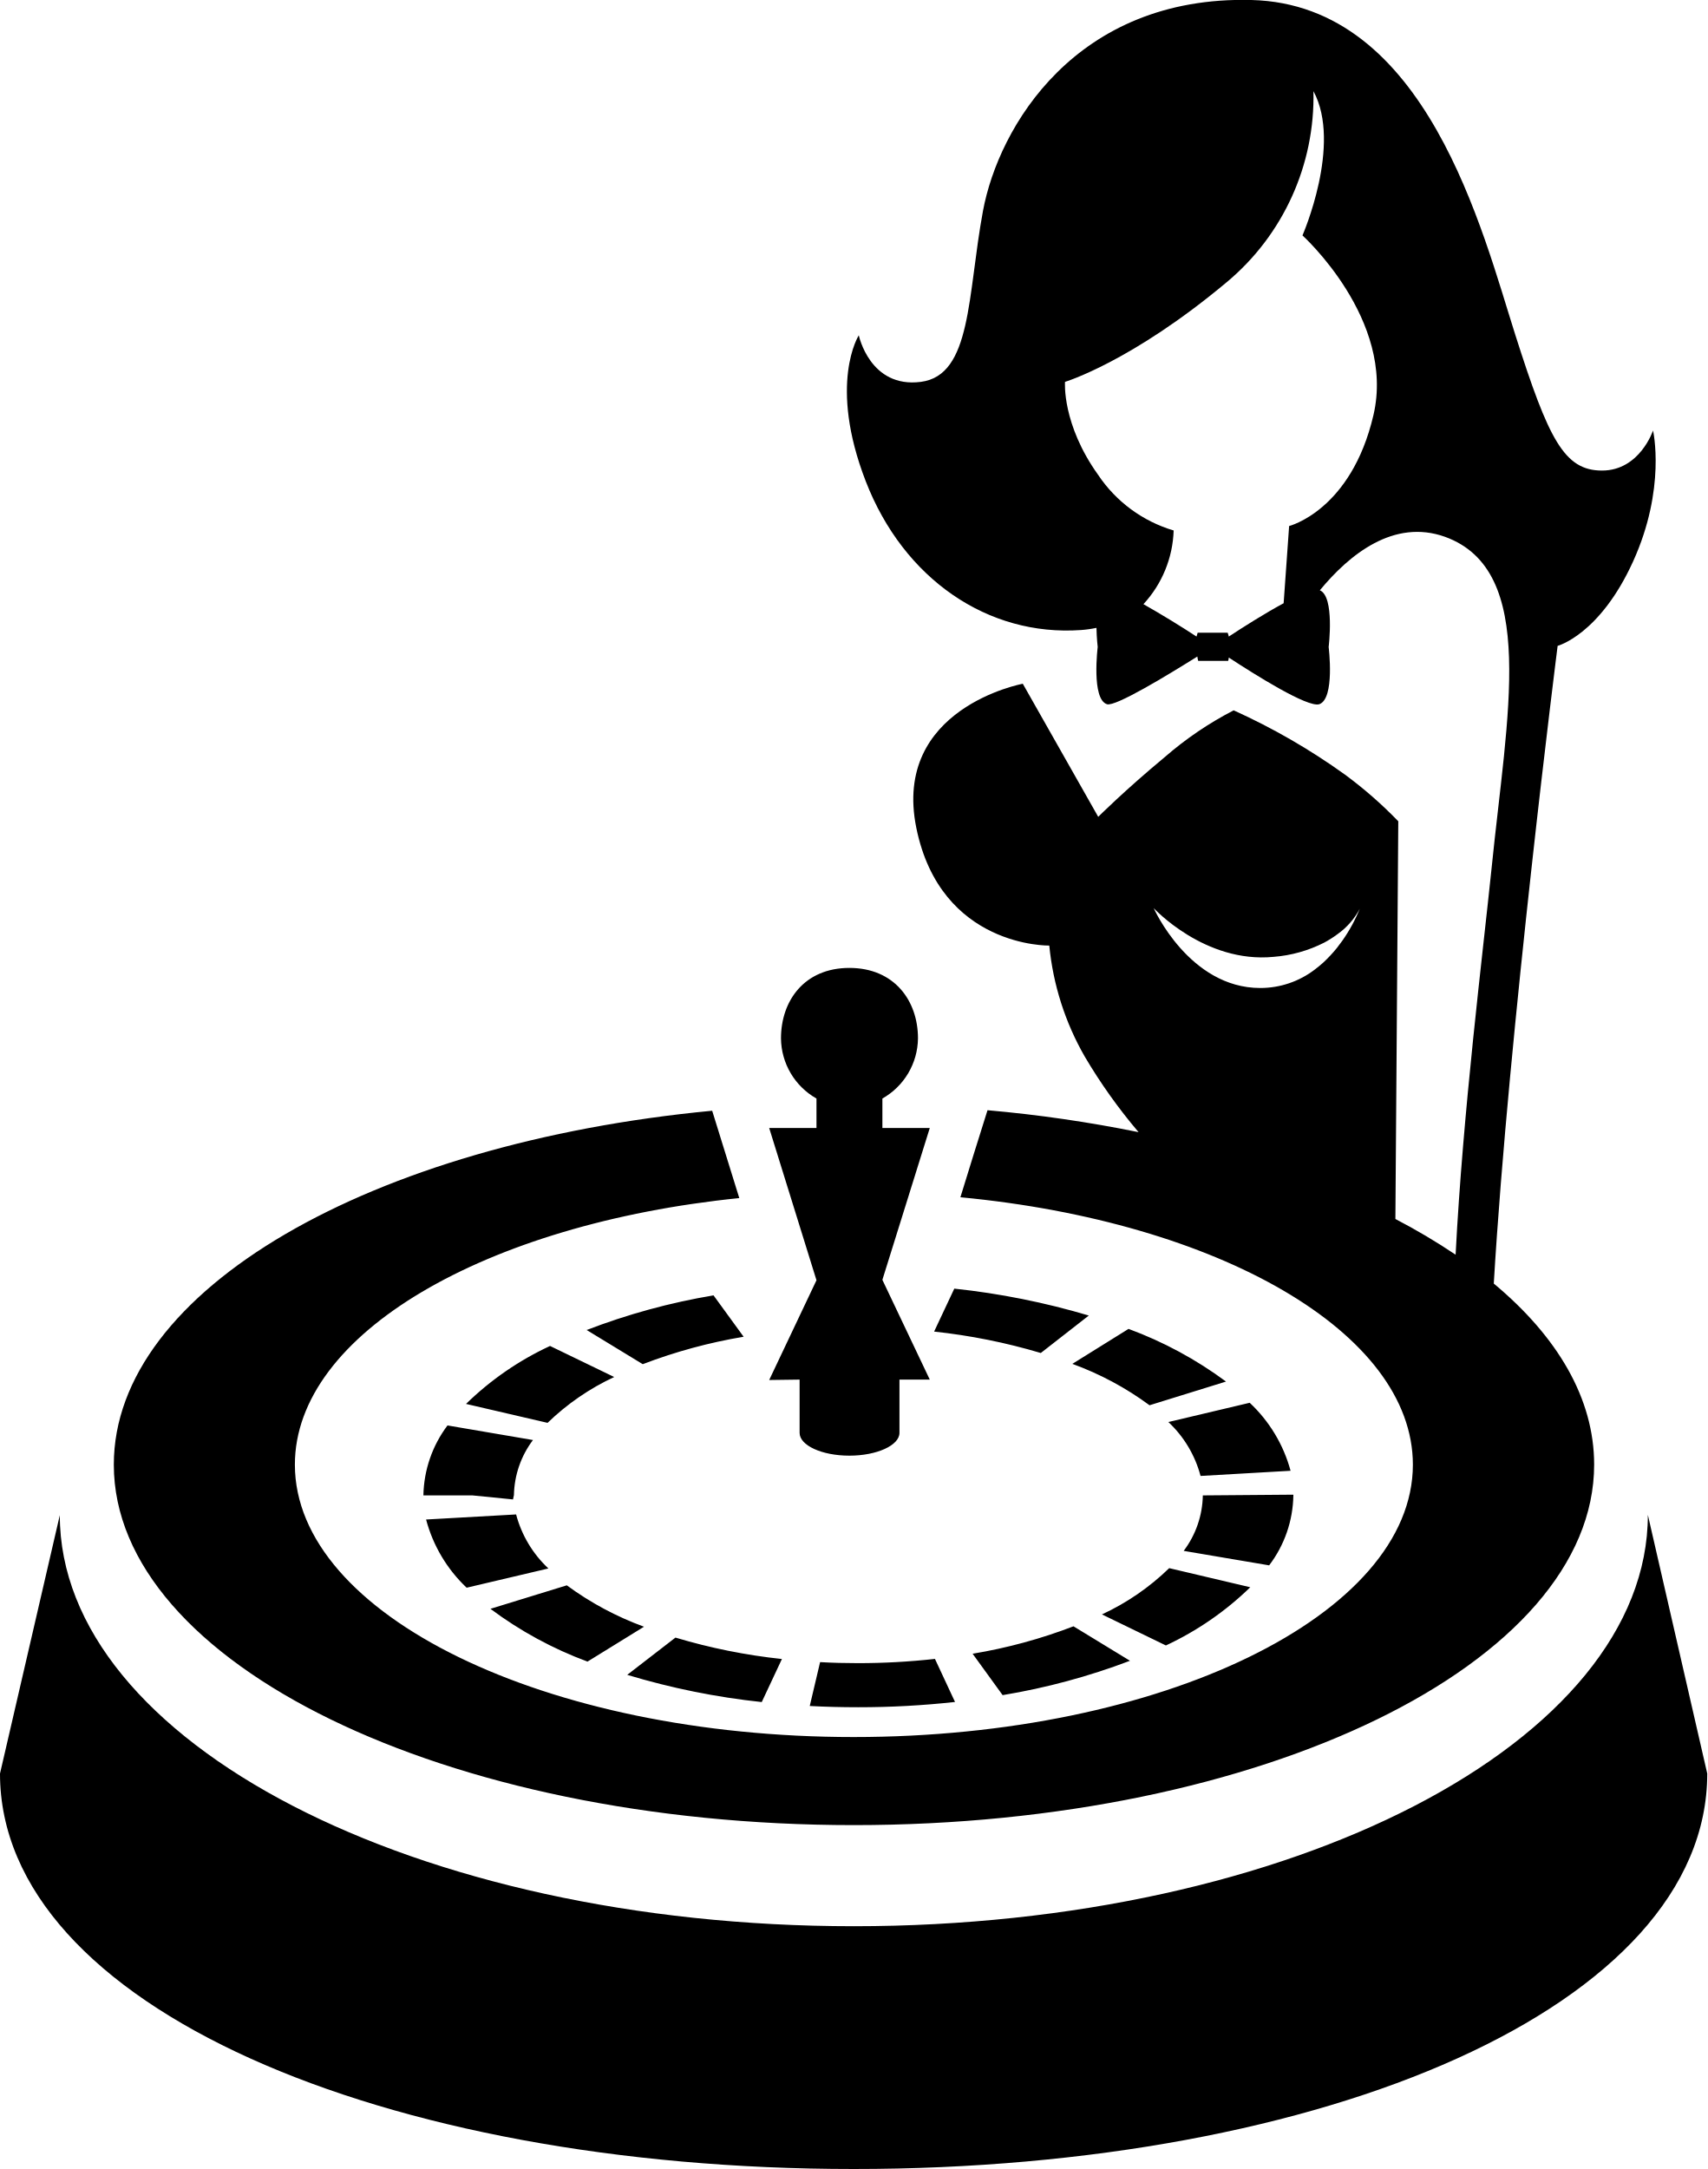
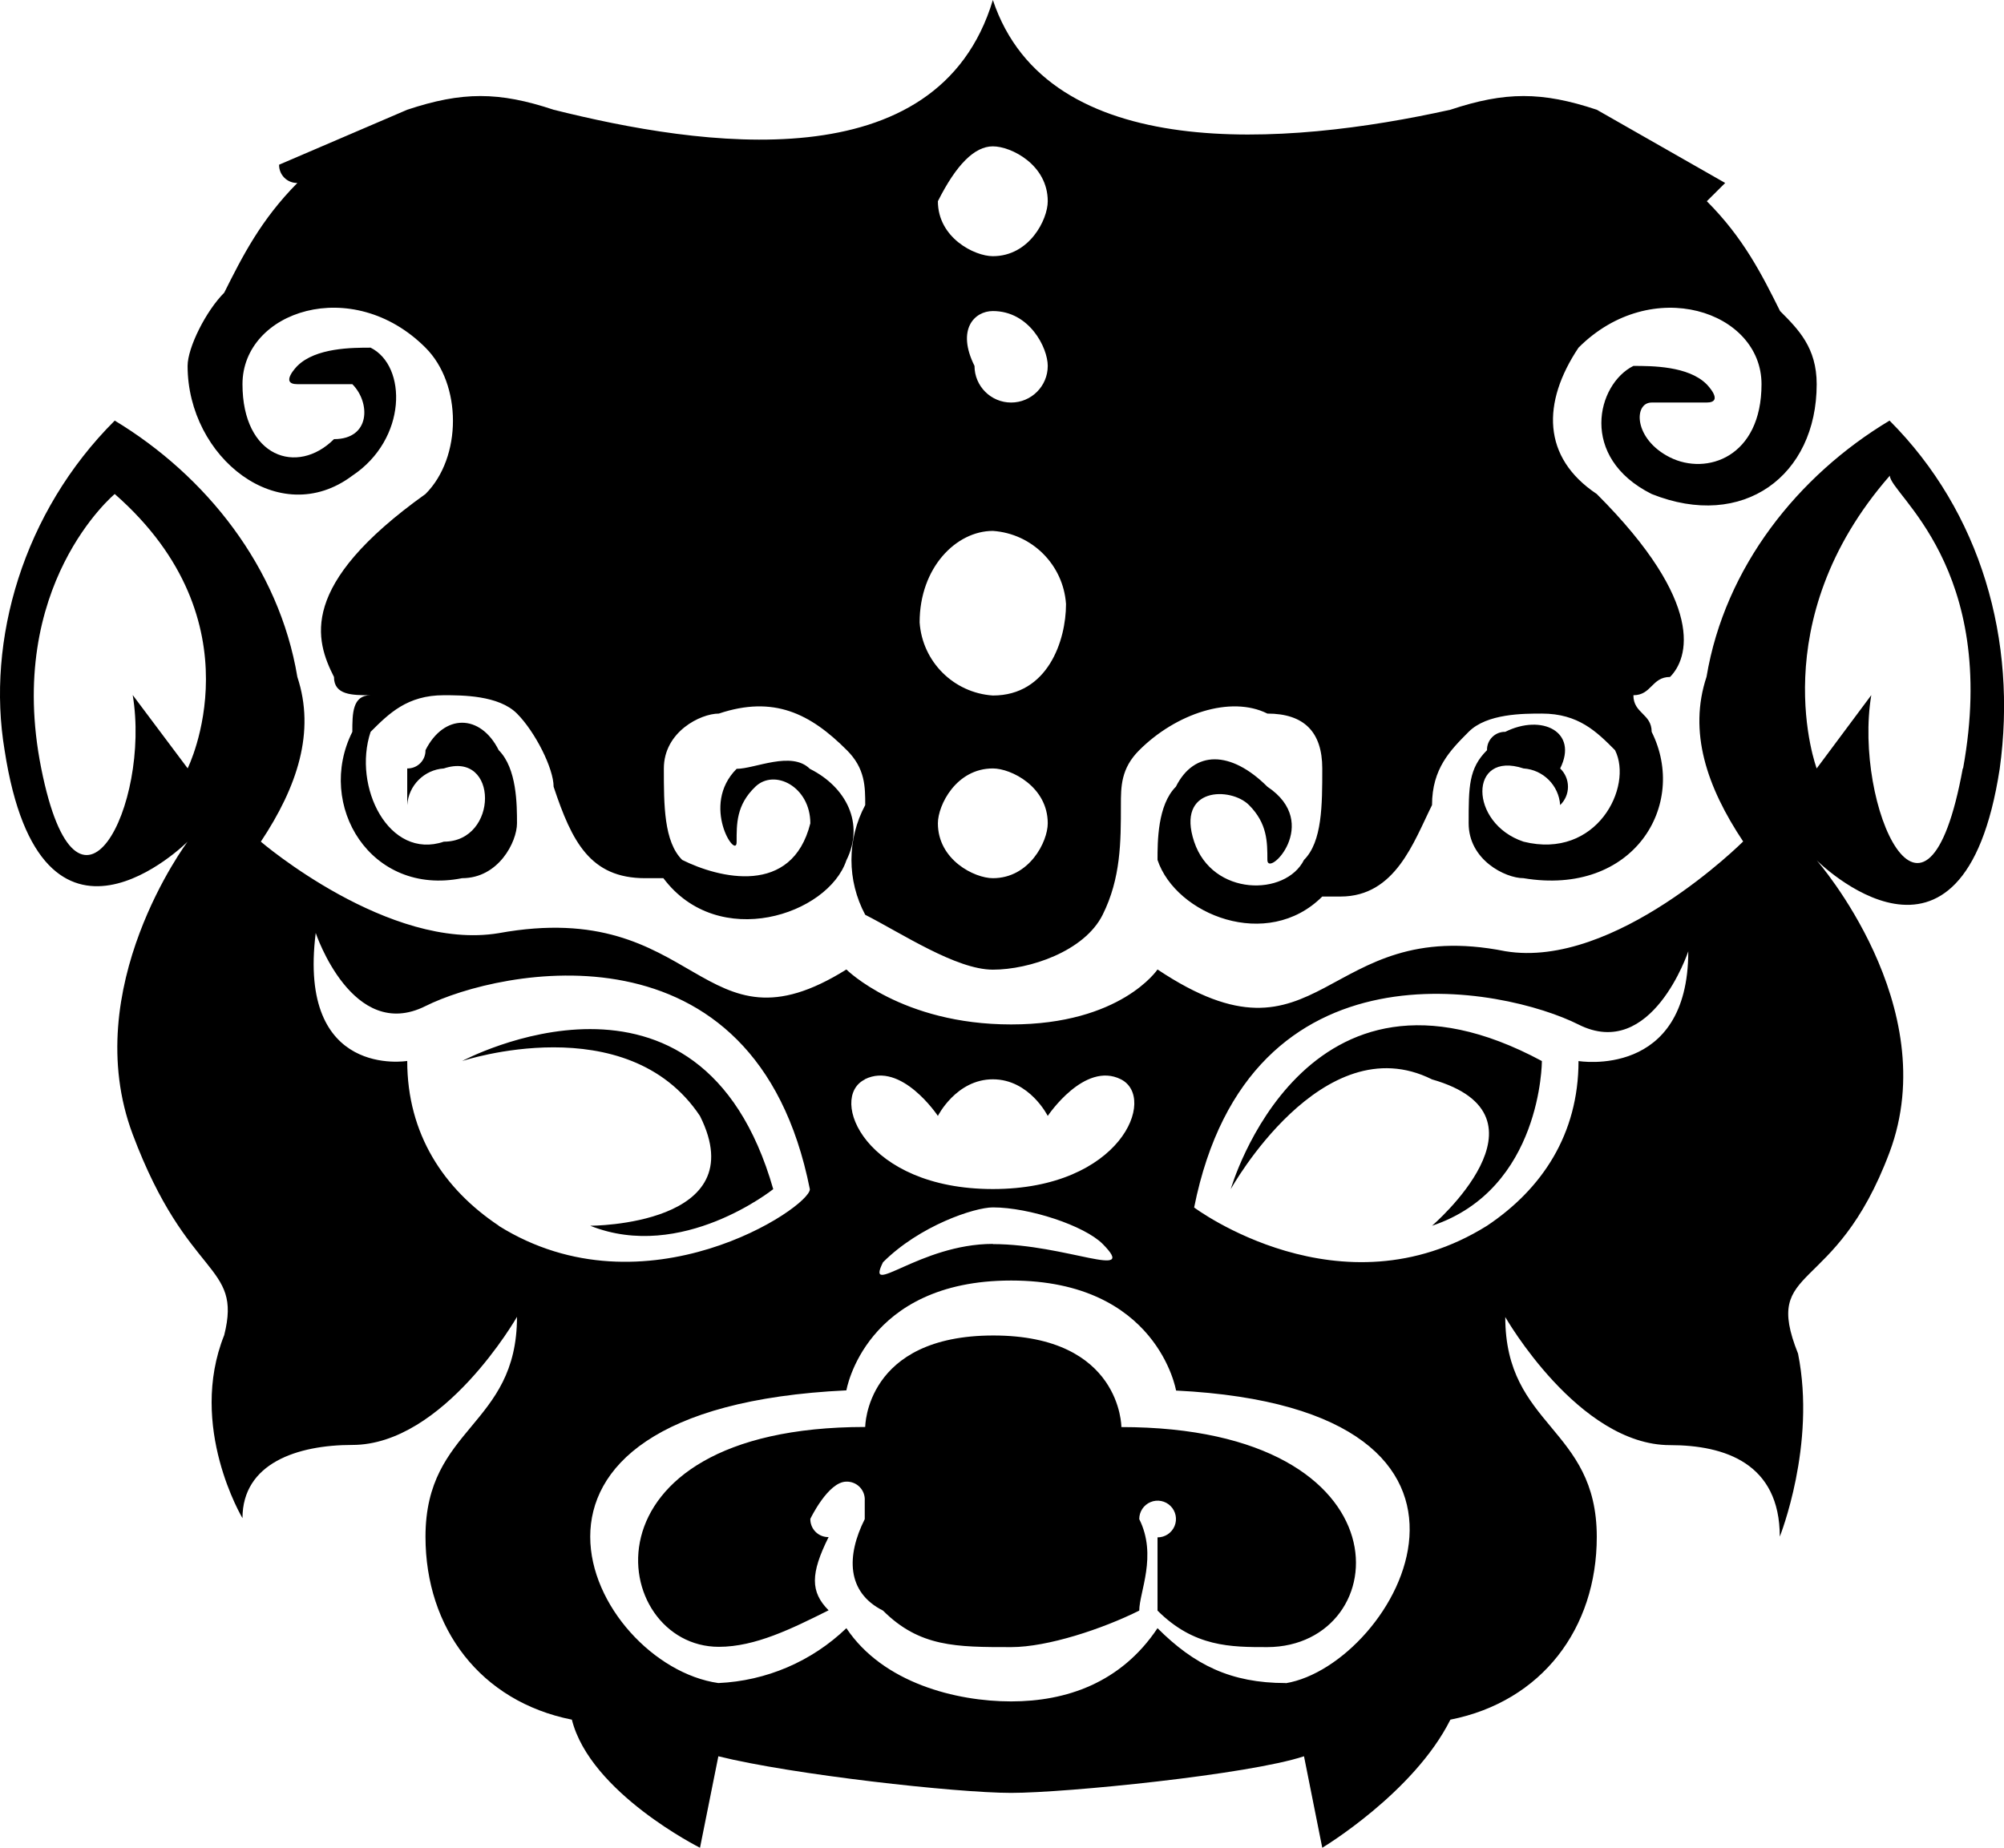
- <svg viewBox="0 0 165.04 209.59">
-   <path d="M45.1 153.42a14 14 0 0 1-3.92-6.59l8.7-.49a11 11 0 0 0 3.12 5.22zm14.26-20.36l-6.2-3a29.2 29.2 0 0 0-8.12 5.6l7.88 1.83a23.56 23.56 0 0 1 6.44-4.43zm16.21 27.25a56.63 56.63 0 0 1-10.29-2.07l-4.66 3.6a70.88 70.88 0 0 0 13 2.63zm3.69.3l-1 4.24q2.28.12 4.68.12a84.71 84.71 0 0 0 9.36-.51l-1.94-4.16a67.46 67.46 0 0 1-7.44.41c-1.21 0-2.46-.03-3.66-.1zM40.92 144.5h4.74l3.92.39.09-.42a9.12 9.12 0 0 1 1.84-5.32l-8.26-1.41a11.58 11.58 0 0 0-2.33 6.76zm15.75-16l5.45 3.32a50.62 50.62 0 0 1 9.75-2.65l-2.91-4a63.1 63.1 0 0 0-12.29 3.36zm102.59 17.88c0 21.92-34.42 39.75-76.74 39.75s-76.74-17.8-76.74-39.72L0 171.38c0 22.46 37 38.21 82.52 38.21S165 193.84 165 171.38zM11 141.53c0-16.93 24.92-31.07 57.83-34.2l1.3 4.19 1.32 4.25c-24.51 2.49-42.95 13.1-42.95 25.76 0 14.51 24.23 26.32 54 26.32s54.05-11.81 54.05-26.32c0-12.8-18.85-23.48-43.73-25.84l1.29-4.17 1.33-4.24a130.75 130.75 0 0 1 14.6 2.12 52.23 52.23 0 0 1-5.2-7.3 26.72 26.72 0 0 1-3.43-10.73S90.92 91.59 88.56 80s10.29-13.93 10.29-13.93l7.29 12.86s2.57-2.57 6.44-5.78a33.57 33.57 0 0 1 6.65-4.51A62.46 62.46 0 0 1 130 74.86a40.83 40.83 0 0 1 5.14 4.5l-.28 38.43a60.79 60.79 0 0 1 5.82 3.45c.71-13.83 2.61-28.92 3.48-37.37 1.49-14.8 4.5-28.74-4.51-32-4.94-1.76-9.22 1.69-12.09 5.17 1.45.6.85 5.48.85 5.48s.63 5-.91 5.53c-1.13.34-6.17-2.83-8.74-4.51a2 2 0 0 1-.06.32h-2.9a3.43 3.43 0 0 1-.08-.42c-2.86 1.79-7.9 4.86-8.73 4.61-1.53-.48-.9-5.53-.9-5.53s-.1-.83-.12-1.85a11.14 11.14 0 0 1-1.49.21c-9 .64-17.15-4.93-20.81-14.38S83 32.4 83 32.4s1.07 5.14 6 4.5 4.49-8.36 6-16.51S104-.42 120.94 0s22.31 22.31 25.52 32.39 4.72 13.08 8.37 13.08 4.93-3.87 4.93-3.87 1.29 5.58-1.93 12.66-7.29 8.15-7.29 8.15-4.73 37.24-6.17 61.62c6.17 5.14 9.7 11.12 9.7 17.49 0 19.21-32.1 34.84-71.55 34.84S11 160.74 11 141.53zM125.88 22.75s3.85-8.8 1.06-13.94a23.33 23.33 0 0 1-8.36 18.44c-9.22 7.72-15.65 9.65-15.65 9.65s-.32 4.07 3.21 9a13.33 13.33 0 0 0 7.29 5.36 11 11 0 0 1-2.92 7.12c1.77 1 3.78 2.24 5.13 3.13.06-.22.11-.37.11-.37h2.9a2.72 2.72 0 0 1 .11.37c1.4-.92 3.48-2.24 5.3-3.22l.53-7.46s6-1.5 8.15-10.72-6.86-17.36-6.86-17.36zm5.57 65a7 7 0 0 1-2.2 2.53 10.1 10.1 0 0 1-1.28.81 13 13 0 0 1-4.88 1.37c-6.66.65-11.59-4.71-11.59-4.71s3.43 7.72 10.3 7.72a8.66 8.66 0 0 0 5.28-1.79c.28-.21.54-.43.79-.65a13.44 13.44 0 0 0 1.33-1.42q.28-.36.54-.72a15.32 15.32 0 0 0 1.71-3.16zm-69.21 69.44a29.89 29.89 0 0 1-7.46-4l-7.38 2.27a37.28 37.28 0 0 0 9.38 5.1zM94 159.8l2.9 4a64.1 64.1 0 0 0 12.31-3.32l-5.46-3.33A49.92 49.92 0 0 1 94 159.8zm31-15.3v-.07l-8.75.07a9.15 9.15 0 0 1-1.85 5.36l8.26 1.4a11.47 11.47 0 0 0 2.34-6.76zm-4.15 8.88l-7.85-1.85a23.48 23.48 0 0 1-6.5 4.47l6.18 3a29.67 29.67 0 0 0 8.15-5.62zm-43.57-20.07v5.15c0 1.21 2.15 2.2 4.81 2.2s4.84-1 4.84-2.2v-5.15h2.93l-4.58-9.64L89.86 109h-4.58v-2.85a6.76 6.76 0 0 0 3.44-5.81c0-3.65-2.29-6.81-6.63-6.81s-6.61 3.16-6.61 6.81a6.75 6.75 0 0 0 3.43 5.81V109h-4.57l4.57 14.71-4.57 9.64zm13-4.64a57.54 57.54 0 0 1 10.31 2.07l4.64-3.62a72.43 72.43 0 0 0-13-2.6zm22.64 8.74a11 11 0 0 1 3.11 5.21l8.7-.5a14 14 0 0 0-3.95-6.57zm-9.28-5.62a29.6 29.6 0 0 1 7.46 4l7.39-2.29a37.74 37.74 0 0 0-9.42-5.09z" />
+ <svg viewBox="0 0 209.59 193.32">
+   <path d="M103.84 101.44c3.82 0 9.57-1.91 11.48-5.74s1.91-7.65 1.91-11.48c0-1.92 0-3.83 1.92-5.74 3.83-3.83 9.57-5.75 13.4-3.83q5.74 0 5.74 5.74c0 3.83 0 7.66-1.91 9.57-1.92 3.83-9.58 3.83-11.49-1.91s3.83-5.75 5.74-3.83 1.92 3.83 1.92 5.74 5.74-3.83 0-7.66c-3.83-3.82-7.66-3.82-9.57 0-1.92 1.92-1.92 5.75-1.92 7.66 1.92 5.74 11.49 9.57 17.23 3.83h1.91c5.75 0 7.66-5.74 9.57-9.57 0-3.83 1.92-5.74 3.83-7.66s5.74-1.91 7.66-1.91c3.83 0 5.74 1.91 7.65 3.83 1.92 3.82-1.91 11.48-9.57 9.57-5.74-1.92-5.74-9.57 0-7.66a4.11 4.11 0 0 1 3.83 3.83 2.65 2.65 0 0 0 0-3.83c1.92-3.83-1.91-5.74-5.74-3.83a1.87 1.87 0 0 0-1.91 1.92c-1.92 1.91-1.92 3.82-1.92 7.65s3.83 5.74 5.74 5.74c11.49 1.92 17.23-7.65 13.4-15.31 0-1.91-1.91-1.91-1.91-3.83 1.91 0 1.91-1.91 3.83-1.91 1.91-1.91 3.82-7.66-7.66-19.14-5.74-3.83-5.74-9.57-1.91-15.31 7.65-7.66 19.14-3.83 19.14 3.82s-5.75 9.57-9.57 7.66-3.83-5.74-1.92-5.74h5.74c1.92 0 0-1.92 0-1.92-1.91-1.91-5.74-1.91-7.65-1.91-3.83 1.91-5.74 9.57 1.91 13.4 9.57 3.83 17.26-1.92 17.26-11.49 0-3.82-1.92-5.74-3.83-7.65-1.91-3.83-3.83-7.66-7.66-11.49l1.92-1.91L167 11.48c-5.74-1.91-9.57-1.91-15.31 0-17.23 3.83-42.11 5.75-47.85-11.48-5.75 19.14-30.63 15.31-45.94 11.48-5.74-1.91-9.57-1.91-15.31 0l-13.4 5.75a1.87 1.87 0 0 0 1.91 1.91c-3.82 3.86-5.74 7.66-7.65 11.48-1.92 1.92-3.83 5.75-3.83 7.66 0 9.57 9.57 17.23 17.23 11.48 5.74-3.82 5.74-11.48 1.91-13.39-1.91 0-5.74 0-7.66 1.91 0 0-1.91 1.91 0 1.91h5.75c1.91 1.92 1.91 5.75-1.92 5.75-3.83 3.82-9.57 1.91-9.57-5.75s11.49-11.48 19.14-3.82c3.83 3.82 3.83 11.48 0 15.31C31.1 61.25 33 67 34.93 70.82c0 1.91 1.92 1.91 3.83 1.91-1.91 0-1.91 1.92-1.91 3.83-3.85 7.66 1.91 17.23 11.48 15.31 3.83 0 5.74-3.82 5.74-5.74s0-5.74-1.91-7.65c-1.92-3.83-5.74-3.83-7.66 0a1.87 1.87 0 0 1-1.91 1.91v3.83a4.11 4.11 0 0 1 3.83-3.83c5.74-1.91 5.74 7.66 0 7.66-5.75 1.95-9.57-5.75-7.66-11.49 1.91-1.91 3.83-3.83 7.66-3.83 1.91 0 5.74 0 7.65 1.92s3.83 5.74 3.83 7.65c1.91 5.75 3.83 9.57 9.57 9.57h1.91c5.75 7.66 17.23 3.83 19.14-1.87 1.92-3.83 0-7.66-3.82-9.57-1.92-1.91-5.75 0-7.66 0-3.83 3.83 0 9.57 0 7.66S77 84.22 79 82.3s5.75 0 5.75 3.83c-1.92 7.66-9.57 5.74-13.4 3.83-1.92-1.91-1.92-5.74-1.92-9.57s3.83-5.74 5.75-5.74c5.74-1.92 9.57 0 13.39 3.83 1.92 1.91 1.92 3.82 1.92 5.74a12.16 12.16 0 0 0 0 11.48c3.78 1.92 9.51 5.74 13.35 5.74zm0-9.57c-1.92 0-5.75-1.91-5.75-5.74 0-1.91 1.92-5.74 5.75-5.74 1.91 0 5.74 1.91 5.74 5.74 0 1.92-1.92 5.74-5.74 5.74zm0-76.56c1.91 0 5.74 1.92 5.74 5.74 0 1.92-1.92 5.75-5.74 5.75-1.92 0-5.75-1.92-5.75-5.75 1.92-3.82 3.83-5.74 5.75-5.74zm0 17.23c3.82 0 5.74 3.83 5.74 5.74a3.83 3.83 0 0 1-7.66 0c-1.91-3.83 0-5.74 1.92-5.74zm0 23a8.23 8.23 0 0 1 7.65 7.65c0 3.83-1.91 9.57-7.65 9.57a8.23 8.23 0 0 1-7.66-7.65c0-5.74 3.83-9.57 7.66-9.57zM48.33 111s17.23-5.74 24.88 5.75c5.74 11.48-11.48 11.48-11.48 11.48 9.57 3.83 19.14-3.83 19.14-3.83C73.21 97.62 48.33 111 48.33 111zm112.93 0s0 13.4-11.49 17.23c0 0 13.4-11.48 0-15.31-11.48-5.74-21.05 11.48-21.05 11.48s7.66-26.78 32.54-13.4zm36.36-67c-9.57 5.74-17.22 15.32-19.14 26.8-1.91 5.74 0 11.48 3.83 17.23 0 0-13.4 13.39-24.88 11.48-19.14-3.83-19.14 13.4-36.37 1.91 0 0-3.83 5.75-15.31 5.75s-17.23-5.75-17.23-5.75c-15.31 9.58-15.31-7.63-36.36-3.8-11.49 1.91-24.88-9.57-24.88-9.57C31.1 82.3 33 76.56 31.1 70.82 29.19 59.34 21.53 49.76 12 44 2.39 53.59-1.44 67 .48 78.48c3.83 24.88 19.14 9.57 19.14 9.57s-11.49 15.31-5.74 30.62 11.48 13.4 9.57 21c-3.83 9.57 1.91 19.15 1.91 19.15 0-5.75 5.74-7.66 11.49-7.66 9.57 0 17.22-13.4 17.22-13.4 0 11.48-9.57 11.48-9.57 23 0 9.57 5.74 17.23 15.31 19.14 1.92 7.66 13.4 13.4 13.4 13.4l1.92-9.57c7.65 1.91 24.88 3.83 30.62 3.83s24.88-1.92 30.63-3.83l1.91 9.57s9.57-5.74 13.4-13.4c9.57-1.9 15.31-9.55 15.31-19.12 0-11.49-9.57-11.49-9.57-23 0 0 7.66 13.4 17.23 13.4 5.74 0 11.48 1.91 11.48 9.57 0 0 3.83-9.57 1.91-19.14-3.82-9.57 3.83-5.74 9.57-21.06S190 90 190 90s15.31 15.31 19.14-9.57C211 67 207.19 53.59 197.62 44zm-178 36.37l-5.74-7.66c1.91 11.49-5.75 26.8-9.57 7.66S12 51.68 12 51.68c15.28 13.4 7.62 28.71 7.62 28.71zm70.82 32.54c3.83-1.92 7.65 3.83 7.65 3.83s1.92-3.83 5.75-3.83 5.74 3.83 5.74 3.83 3.83-5.75 7.65-3.83 0 11.48-13.39 11.48-17.23-9.55-13.4-11.46zm13.4 17.22c-7.66 0-13.4 5.75-11.49 1.92 3.83-3.83 9.57-5.74 11.49-5.74 3.82 0 9.57 1.91 11.48 3.82 3.83 3.87-3.83.02-11.48.02zm-51.68-1.91c-5.74-3.83-9.57-9.57-9.57-17.23 0 0-11.49 1.92-9.57-13.39 0 0 3.83 11.48 11.48 7.65S79 95.7 84.7 124.41c0 1.92-17.23 13.4-32.54 3.83zm82.3 47.85c-5.74 0-9.57-1.91-13.4-5.74-3.83 5.74-9.57 7.66-15.31 7.66s-13.4-1.92-17.23-7.66a20.64 20.64 0 0 1-13.39 5.74c-13.4-1.91-26.8-28.71 13.39-30.62 0 0 1.92-11.49 17.23-11.49S123 145.47 123 145.47c38.26 1.91 23 28.71 11.46 30.62zM165.09 111c0 7.66-3.83 13.4-9.57 17.23-15.32 9.57-30.63-1.91-30.63-1.91 5.74-28.71 32.54-23 40.2-19.14s11.48-7.66 11.48-7.66c0 13.4-11.48 11.48-11.48 11.48zm40.19-30.62c-3.83 21-11.48 3.83-9.57-7.66L190 80.39s-5.74-15.31 7.65-30.63c0 1.92 11.49 9.58 7.66 30.63zm-88 68.9s0-9.57-13.39-9.57-13.4 9.57-13.4 9.57c-30.63 0-26.8 23-15.31 23 3.82 0 7.65-1.91 11.48-3.82-1.91-1.92-1.91-3.83 0-7.66a1.87 1.87 0 0 1-1.91-1.91s1.86-3.89 3.77-3.89a1.87 1.87 0 0 1 1.92 2v1.92c-1.92 3.82-1.92 7.65 1.91 9.57 3.83 3.82 7.66 3.82 13.4 3.82 3.83 0 9.57-1.91 13.4-3.82 0-1.92 1.91-5.75 0-9.57a1.92 1.92 0 1 1 1.91 1.91v7.66c3.83 3.82 7.66 3.82 11.49 3.82 13.45-.05 15.31-23.02-15.32-23.02z" />
</svg>
